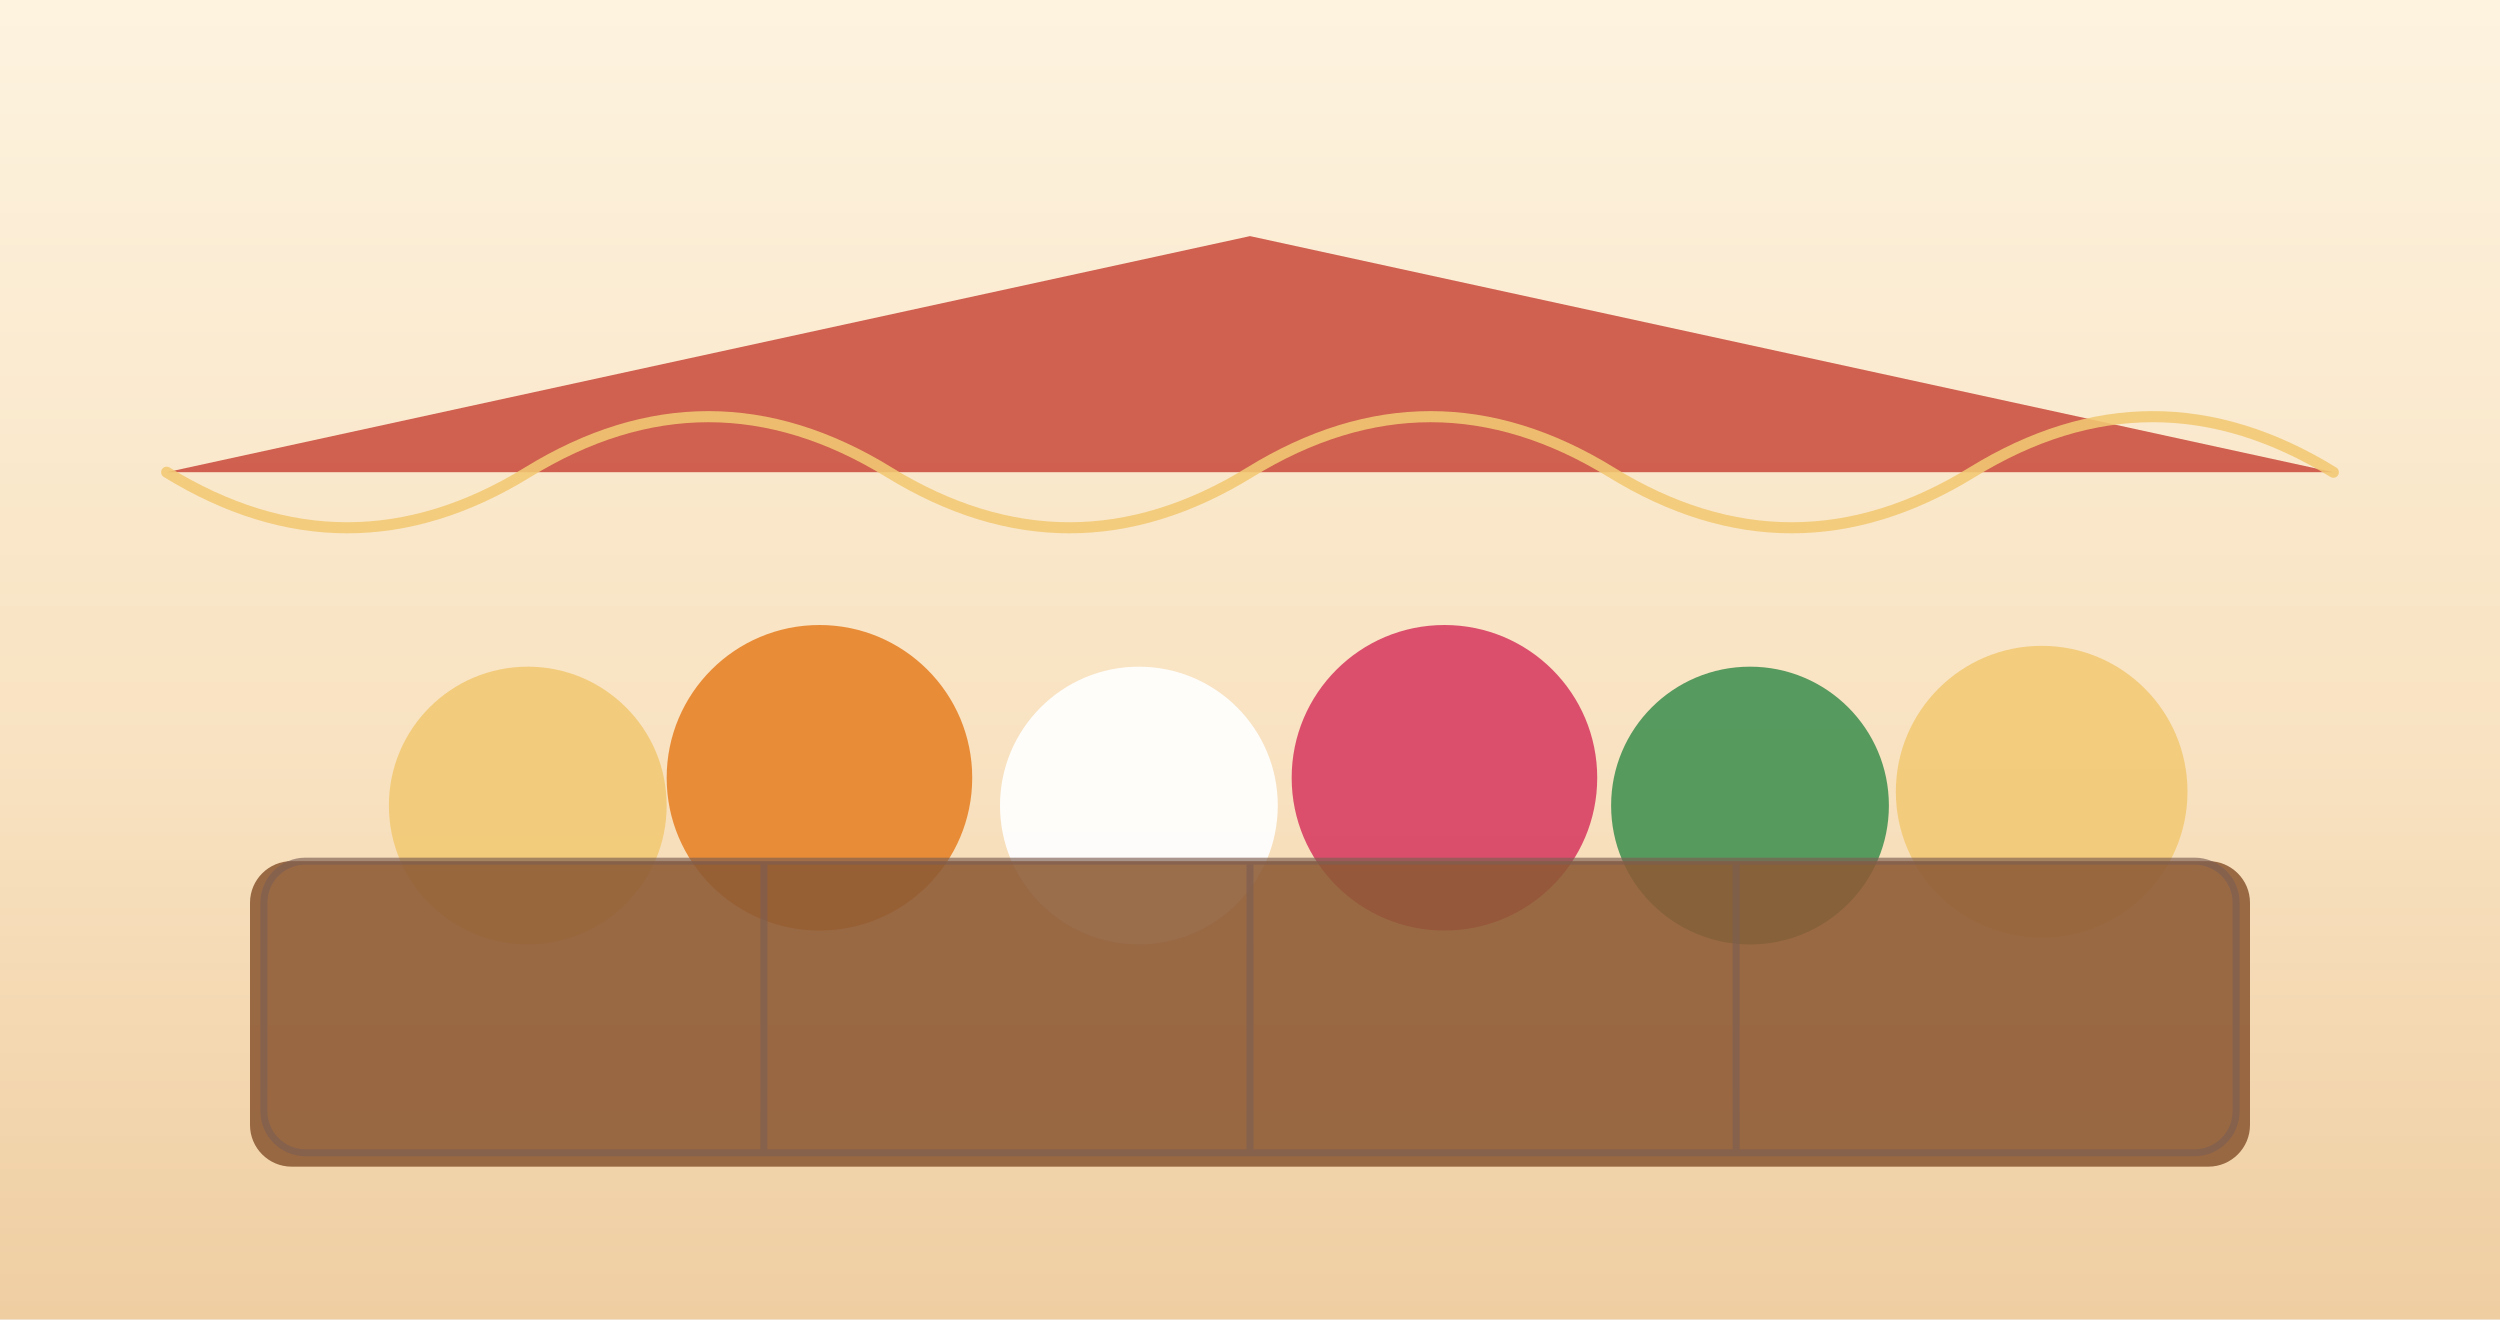
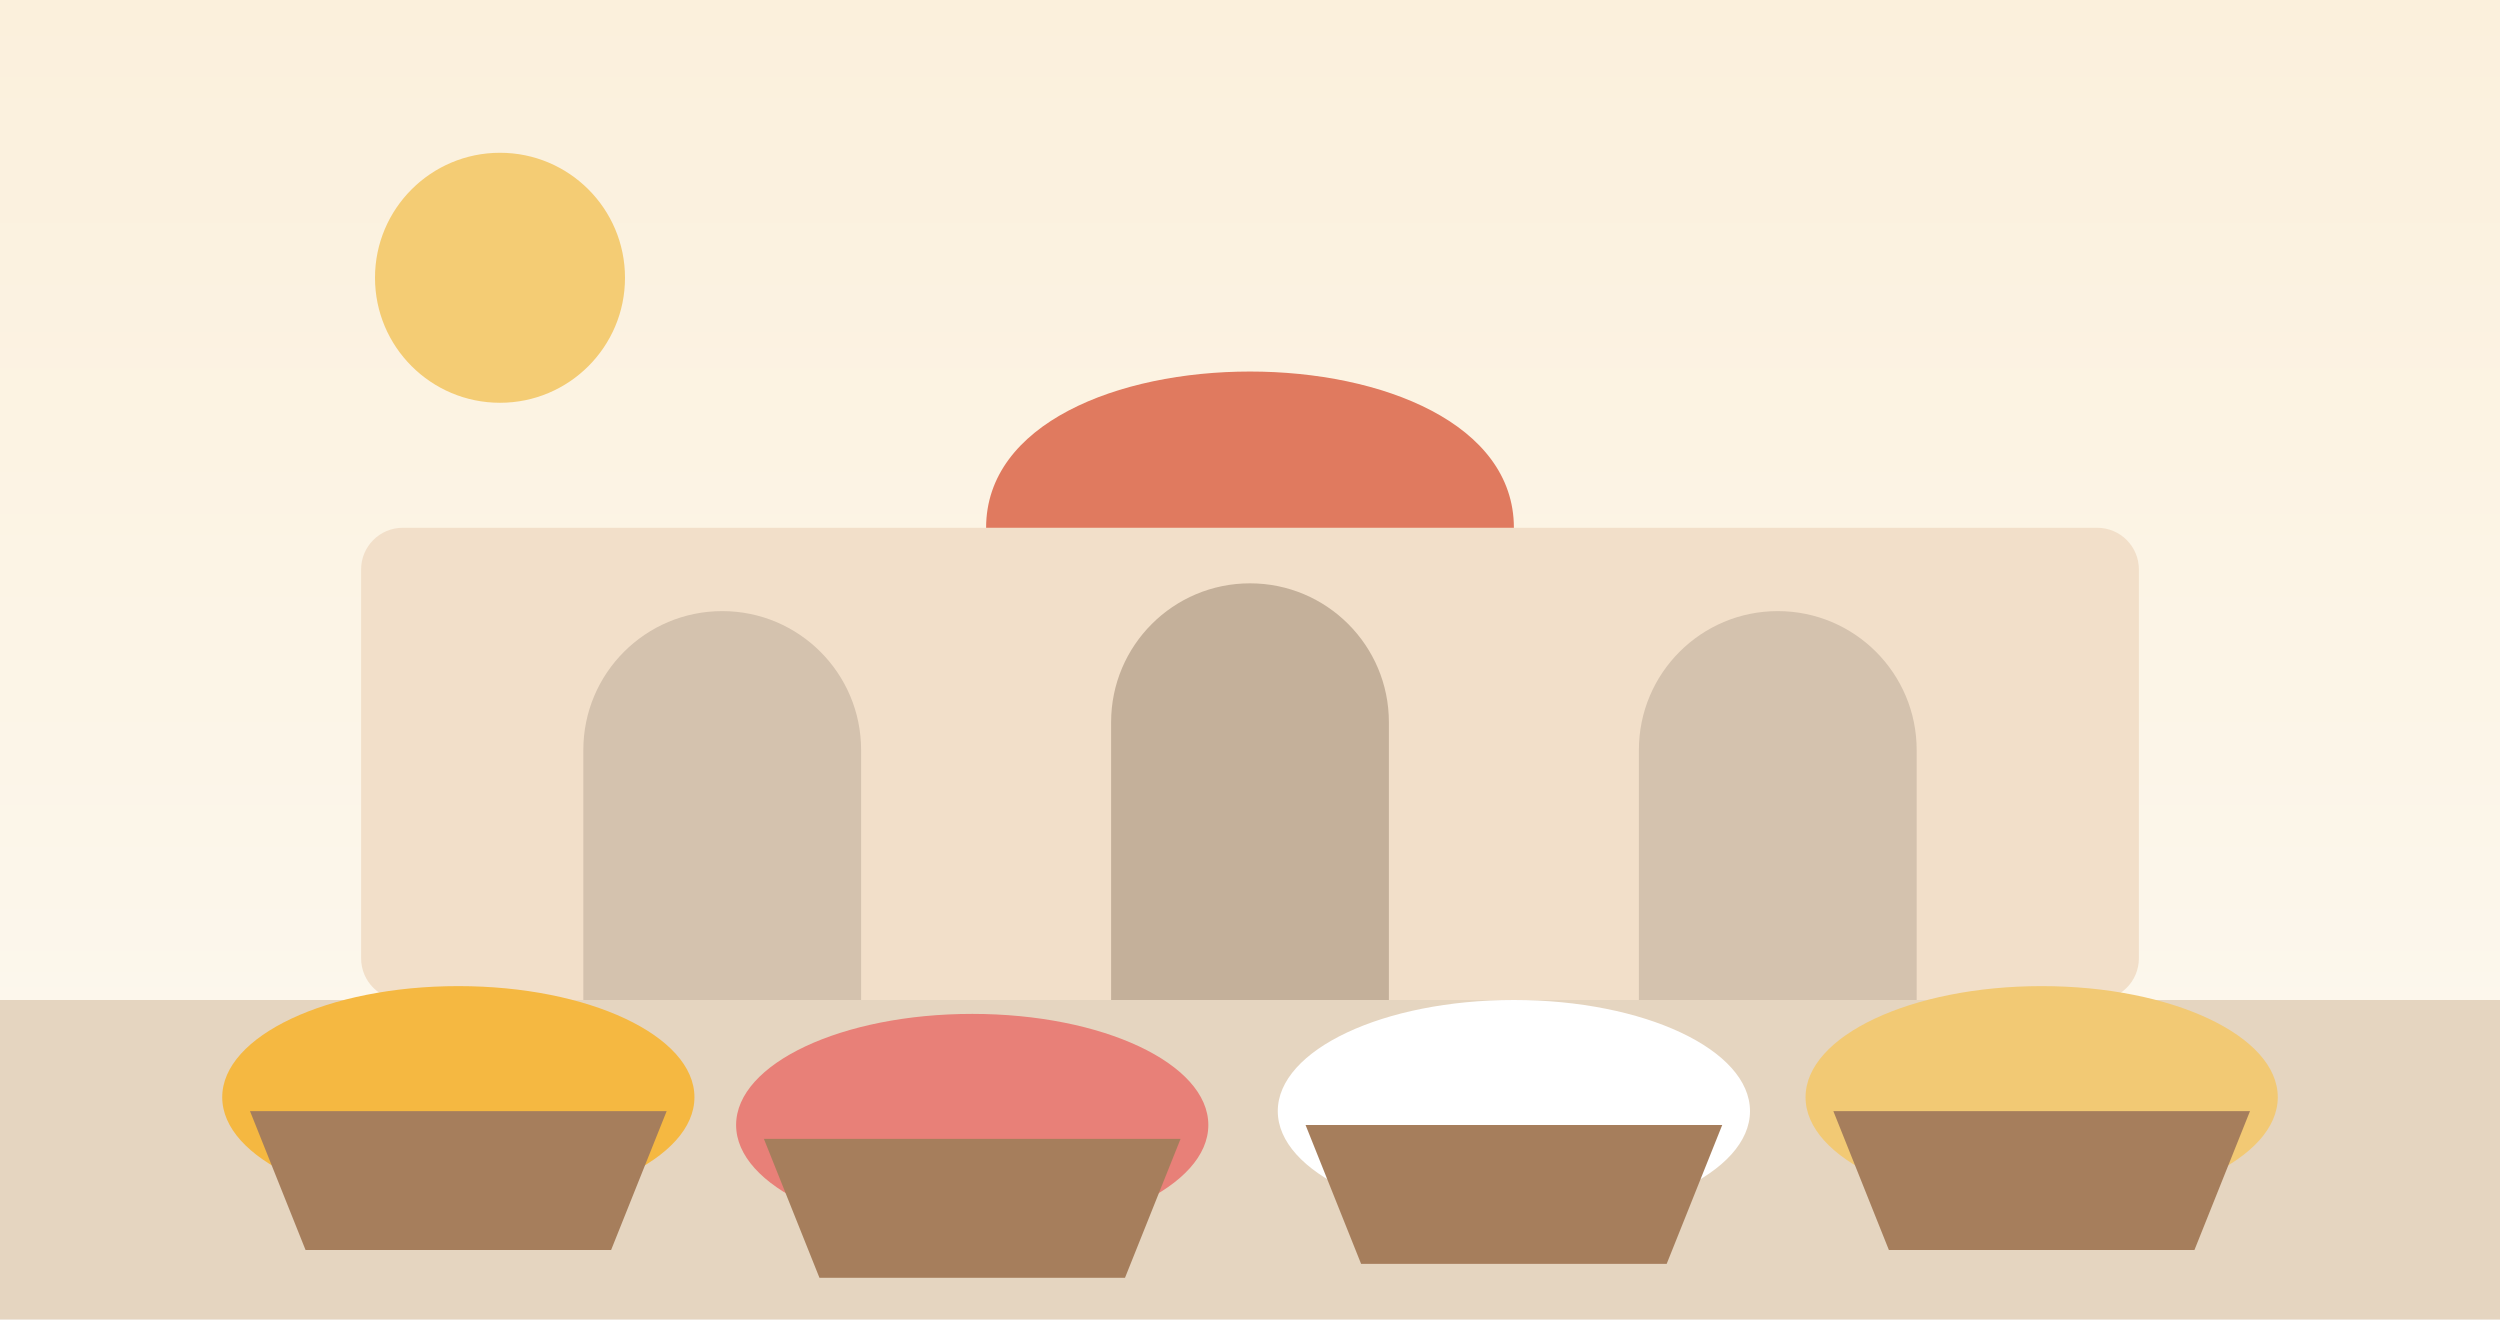
<svg xmlns="http://www.w3.org/2000/svg" viewBox="0 0 360 190">
  <defs>
-     <linearGradient id="sky-krmarket" x1="0" y1="0" x2="0" y2="1">
-       <stop offset="0%" stop-color="#FDF3DF" />
-       <stop offset="60%" stop-color="#F8E1BF" />
-       <stop offset="100%" stop-color="#EFCEA2" />
+     <linearGradient id="pc-krm" x1="0" y1="0" x2="0" y2="1">
+       <stop offset="0%" stop-color="#FBF0DC" />
+       <stop offset="100%" stop-color="#FDF9F1" />
    </linearGradient>
  </defs>
-   <g>
-     <rect width="360" height="190" fill="url(#sky-krmarket)" />
-     <g>
-       <polygon points="24,68 180,34 336,68" fill="#C84638" opacity="0.84" />
-       <path d="M24 68q26 16 52 0t52 0 52 0 52 0 52 0 52 0" fill="none" stroke="#F2C974" stroke-width="1.6" opacity="0.88" stroke-linecap="round" />
-       <circle cx="76" cy="116" r="20" fill="#F2C974" opacity="0.9" />
-       <circle cx="118" cy="112" r="22" fill="#E67E22" opacity="0.86" />
-       <circle cx="164" cy="116" r="20" fill="#FFFFFF" opacity="0.92" />
-       <circle cx="208" cy="112" r="22" fill="#D6335C" opacity="0.84" />
-       <circle cx="252" cy="116" r="20" fill="#3E8E4F" opacity="0.86" />
-       <circle cx="294" cy="114" r="21" fill="#F2C974" opacity="0.88" />
-       <rect x="36" y="124" width="288" height="44" rx="6" fill="#8C5A34" opacity="0.88" />
-     </g>
-     <g stroke="#7C5D52" fill="none" opacity="0.65">
-       <rect x="38" y="124" width="284" height="42" rx="6" />
-       <path d="M110 124v42m70-42v42m70-42v42" />
-     </g>
-   </g>
+   <rect width="360" height="190" fill="url(#pc-krm)" />
+   <circle cx="72" cy="40" r="18" fill="#F4CC74" />
+   <rect x="52" y="76" width="256" height="68" rx="6" fill="#F2DFC9" />
+   <path d="M142 76c0-30 76-30 76 0Z" fill="#E07A5F" />
+   <path d="M84 144v-36a20 20 0 0 1 40 0v36Z" fill="#D4C2AE" />
+   <path d="M160 144v-40a20 20 0 0 1 40 0v40Z" fill="#C4B09A" />
+   <path d="M236 144v-36a20 20 0 0 1 40 0v36Z" fill="#D4C2AE" />
+   <rect x="0" y="144" width="360" height="46" fill="#E5D5C0" />
+   <ellipse cx="66" cy="158" rx="34" ry="16" fill="#F5B841" />
+   <ellipse cx="140" cy="162" rx="34" ry="16" fill="#E88078" />
+   <ellipse cx="218" cy="160" rx="34" ry="16" fill="#FFFFFF" />
+   <ellipse cx="294" cy="158" rx="34" ry="16" fill="#F2C974" />
+   <path d="M36 160h60l-8 20H44Z" fill="#A67E5C" />
+   <path d="M110 164h60l-8 20h-44Z" fill="#A67E5C" />
+   <path d="M188 162h60l-8 20h-44Z" fill="#A67E5C" />
+   <path d="M264 160h60l-8 20h-44Z" fill="#A67E5C" />
</svg>
